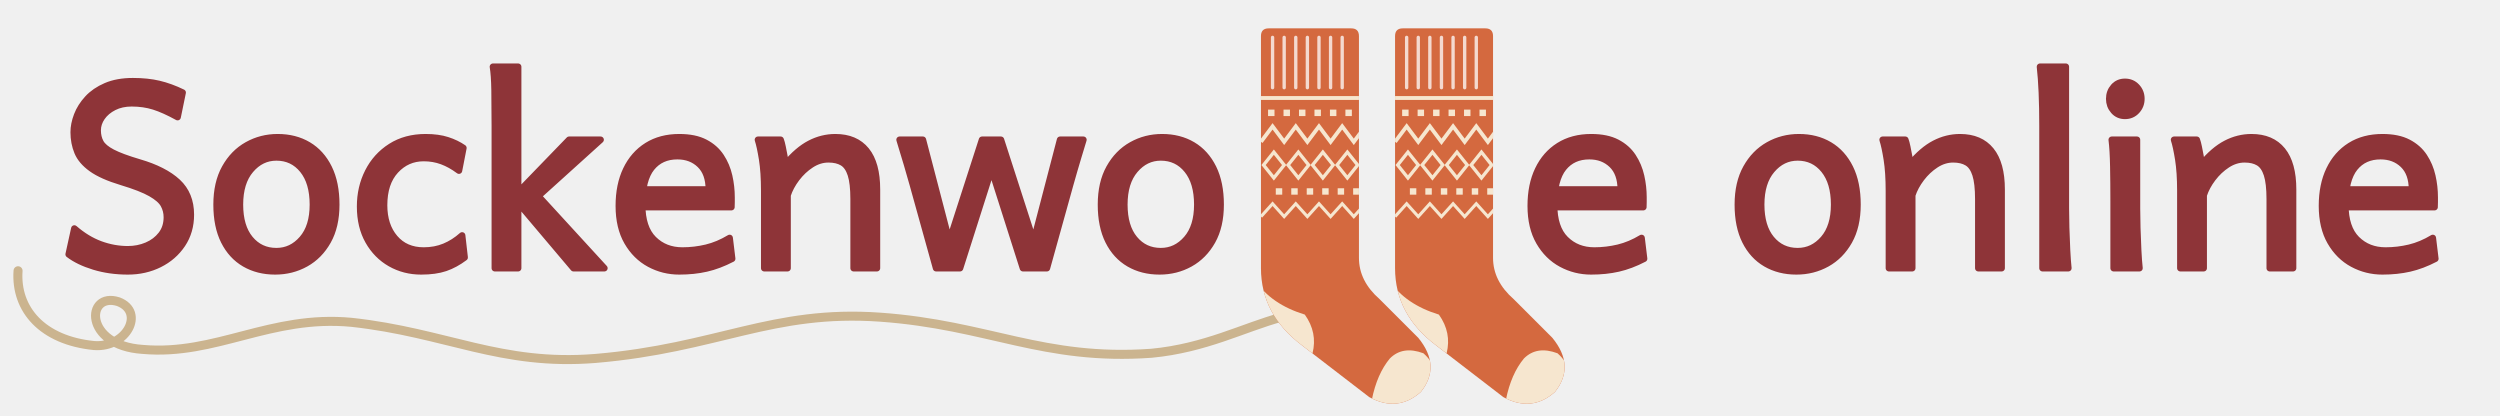
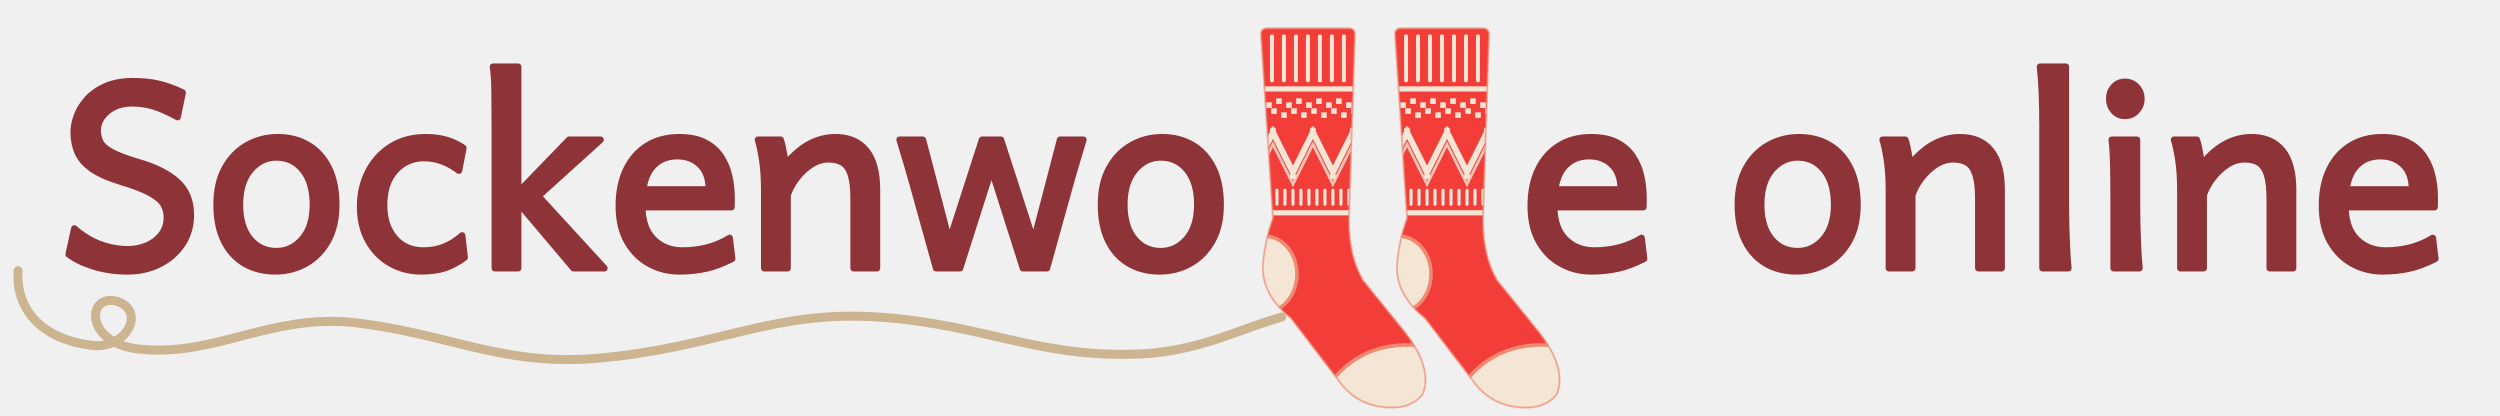
<svg xmlns="http://www.w3.org/2000/svg" viewBox="0 22 1939 322" width="1939" height="322">
  <path d="M14.0,232 C11.9,262 32.9,286 72.9,290 C98.1,292 112.8,264 91.8,256 C66.6,248 64.5,290 110.7,293 C167.5,298 209.6,266 272.7,272 C346.3,280 388.3,306 461.9,300 C556.6,292 598.6,262 682.7,268 C766.9,274 808.9,302 893.0,296 C935.1,292 964.5,276 994.0,268" fill="none" stroke="#cbb48f" stroke-width="7" stroke-linecap="round" stroke-linejoin="round" />
  <path d="M141.643 93.788 137.737 112.828Q127.29 107.067 119.38 104.577Q111.471 102.088 102.098 102.088Q94.286 102.088 88.33 105.114Q82.374 108.141 79.054 112.926Q75.734 117.71 75.734 123.081Q75.734 128.451 77.98 132.552Q80.226 136.653 87.158 140.266Q94.091 143.879 107.956 147.98Q127.387 153.643 137.689 163.163Q147.99 172.684 147.99 188.502Q147.99 201.586 141.35 211.497Q134.71 221.407 123.628 226.924Q112.545 232.441 99.168 232.441Q85.01 232.441 72.902 228.731Q60.795 225.02 53.276 219.259L57.67 199.242Q67.337 207.64 77.833 211.497Q88.33 215.354 99.168 215.354Q107.077 215.354 113.961 212.424Q120.845 209.495 125.141 203.929Q129.438 198.364 129.438 190.455Q129.438 185.279 126.997 180.788Q124.556 176.296 117.037 172.0Q109.519 167.704 94.286 163.114Q79.054 158.525 71.047 152.764Q63.04 147.003 60.111 139.924Q57.182 132.845 57.182 124.545Q57.182 118.296 59.818 111.412Q62.455 104.529 67.971 98.524Q73.488 92.519 82.227 88.759Q90.966 85.0 103.074 85.0Q114.401 85.0 123.286 87.099Q132.172 89.199 141.643 93.788Z M168.007 180.69Q168.007 163.896 174.5 152.227Q180.993 140.559 191.783 134.505Q202.572 128.451 215.364 128.451Q228.838 128.451 239.042 134.505Q249.246 140.559 255.007 152.227Q260.768 163.896 260.768 180.69Q260.768 197.485 254.274 209.007Q247.781 220.529 237.04 226.485Q226.3 232.441 213.411 232.441Q200.034 232.441 189.781 226.485Q179.529 220.529 173.768 209.007Q168.007 197.485 168.007 180.69ZM186.071 180.69Q186.071 197.778 193.931 207.298Q201.791 216.818 214.387 216.818Q226.202 216.818 234.453 207.298Q242.704 197.778 242.704 180.69Q242.704 163.505 234.843 153.79Q226.983 144.074 214.387 144.074Q202.572 144.074 194.322 153.79Q186.071 163.505 186.071 180.69Z M358.411 204.613 360.364 221.7Q352.943 227.266 345.327 229.854Q337.71 232.441 326.677 232.441Q313.593 232.441 302.852 226.338Q292.111 220.236 285.715 208.958Q279.32 197.68 279.32 182.155Q279.32 167.411 285.52 155.205Q291.721 143.0 303.145 135.726Q314.569 128.451 330.094 128.451Q339.859 128.451 346.938 130.746Q354.017 133.04 359.387 136.751L355.97 154.327Q349.428 149.444 342.788 147.003Q336.148 144.562 328.63 144.562Q315.643 144.562 306.758 154.229Q297.872 163.896 297.872 181.178Q297.872 196.899 306.172 206.614Q314.471 216.33 328.63 216.33Q337.418 216.33 344.741 213.303Q352.064 210.276 358.411 204.613Z M401.862 230.0H383.798Q383.798 218.185 383.798 204.857Q383.798 191.529 383.798 178.249Q383.798 164.97 383.798 153.204Q383.798 141.438 383.798 132.65Q383.798 123.862 383.798 119.663Q383.798 103.943 383.603 91.981Q383.407 80.02 382.333 73.771H401.862ZM441.407 130.404H465.818L412.212 178.835L396.98 176.296ZM399.421 176.296 409.673 165.556 468.747 230.0H444.825Z M567.269 182.643H494.623V168.973H549.791Q549.791 156.377 542.907 149.737Q536.024 143.098 525.38 143.098Q512.589 143.098 505.315 152.178Q498.04 161.259 498.04 180.69Q498.04 198.754 506.877 207.542Q515.714 216.33 529.286 216.33Q538.758 216.33 547.887 214.133Q557.017 211.936 565.902 206.566L567.855 222.677Q557.505 228.047 547.838 230.244Q538.172 232.441 526.845 232.441Q514.444 232.441 503.753 226.68Q493.061 220.919 486.519 209.593Q479.976 198.266 479.976 181.667Q479.976 165.458 485.689 153.545Q491.401 141.633 501.897 135.042Q512.394 128.451 526.845 128.451Q538.953 128.451 546.813 132.552Q554.673 136.653 559.165 143.488Q563.657 150.323 565.512 158.574Q567.367 166.825 567.367 175.027Q567.367 176.296 567.367 178.786Q567.367 181.276 567.269 182.643Z M680.145 230.0H662.081Q662.081 230.0 662.081 225.801Q662.081 221.603 662.081 214.963Q662.081 208.323 662.081 200.902Q662.081 193.481 662.081 186.891Q662.081 180.3 662.081 176.296Q662.081 164.091 659.933 157.402Q657.785 150.714 653.488 148.126Q649.192 145.539 642.552 145.539Q635.522 145.539 629.077 149.737Q622.633 153.936 617.8 160.332Q612.966 166.727 610.818 173.367V230.0H592.754Q592.754 230.0 592.754 225.655Q592.754 221.31 592.754 214.377Q592.754 207.444 592.754 199.291Q592.754 191.138 592.754 183.375Q592.754 175.613 592.754 169.949Q592.754 155.596 591.143 145.539Q589.532 135.481 587.872 130.404H605.448Q606.229 132.455 606.961 136.067Q607.694 139.68 608.377 143.391Q609.061 147.101 609.354 149.444Q618.63 138.313 628.101 133.382Q637.572 128.451 647.923 128.451Q663.545 128.451 671.845 138.655Q680.145 148.859 680.145 168.973Q680.145 173.855 680.145 181.423Q680.145 188.99 680.145 197.387Q680.145 205.785 680.145 213.205Q680.145 220.626 680.145 225.313Q680.145 230.0 680.145 230.0Z M761.677 130.404H776.323L801.71 209.007L822.215 130.404H840.279Q838.034 137.825 836.325 143.439Q834.616 149.054 833.152 154.131Q831.687 159.209 830.027 165.067L811.963 230.0H793.411L769.0 153.35L744.589 230.0H726.037L707.973 165.067Q705.825 157.256 703.481 149.444Q701.138 141.633 697.721 130.404H715.785L736.29 209.007Z M853.949 180.69Q853.949 163.896 860.443 152.227Q866.936 140.559 877.726 134.505Q888.515 128.451 901.306 128.451Q914.781 128.451 924.985 134.505Q935.189 140.559 940.949 152.227Q946.71 163.896 946.71 180.69Q946.71 197.485 940.217 209.007Q933.724 220.529 922.983 226.485Q912.242 232.441 899.354 232.441Q885.976 232.441 875.724 226.485Q865.471 220.529 859.71 209.007Q853.949 197.485 853.949 180.69ZM872.013 180.69Q872.013 197.778 879.874 207.298Q887.734 216.818 900.33 216.818Q912.145 216.818 920.396 207.298Q928.646 197.778 928.646 180.69Q928.646 163.505 920.786 153.79Q912.926 144.074 900.33 144.074Q888.515 144.074 880.264 153.79Q872.013 163.505 872.013 180.69Z" fill="#8e3438" stroke="#8e3438" stroke-width="5.08" stroke-linejoin="round" />
-   <g transform="translate(978.0,44.0)">
+   <g transform="translate(953.2,31.6) scale(1.55)">
    <clipPath id="a">
-       <path d="M0,6 Q0,0 6,0 H70 Q76,0 76,6 V178 Q76,196 92,210 L122,240 Q140,262 124,282 Q106,298 84,286 L32,246 Q0,222 0,186 Z" />
+       <path d="M16,11 Q16,8 19,8 H60 Q63,8 63,11 L60,104 Q60,122 67,134 L88,160 Q102,178 97,191 Q90,200 74,197 Q64,195 57,187 L31,153 Q16,141 17,126 Q18,114 22,103 Z" />
    </clipPath>
-     <path d="M0,6 Q0,0 6,0 H70 Q76,0 76,6 V178 Q76,196 92,210 L122,240 Q140,262 124,282 Q106,298 84,286 L32,246 Q0,222 0,186 Z" fill="#d4693f" />
+     <path d="M16,11 Q16,8 19,8 H60 Q63,8 63,11 L60,104 Q60,122 67,134 L88,160 Q102,178 97,191 Q90,200 74,197 Q64,195 57,187 L31,153 Q16,141 17,126 Q18,114 22,103 Z" fill="#f23d39" />
    <g clip-path="url(#a)">
-       <line x1="9" y1="7" x2="9" y2="46" stroke="#ffffff" stroke-opacity=".75" stroke-width="2.6" stroke-linecap="round" />
-       <line x1="18" y1="7" x2="18" y2="46" stroke="#ffffff" stroke-opacity=".75" stroke-width="2.6" stroke-linecap="round" />
-       <line x1="27" y1="7" x2="27" y2="46" stroke="#ffffff" stroke-opacity=".75" stroke-width="2.6" stroke-linecap="round" />
-       <line x1="36" y1="7" x2="36" y2="46" stroke="#ffffff" stroke-opacity=".75" stroke-width="2.6" stroke-linecap="round" />
-       <line x1="45" y1="7" x2="45" y2="46" stroke="#ffffff" stroke-opacity=".75" stroke-width="2.6" stroke-linecap="round" />
-       <line x1="54" y1="7" x2="54" y2="46" stroke="#ffffff" stroke-opacity=".75" stroke-width="2.6" stroke-linecap="round" />
-       <line x1="63" y1="7" x2="63" y2="46" stroke="#ffffff" stroke-opacity=".75" stroke-width="2.6" stroke-linecap="round" />
-       <line x1="0" y1="54" x2="76" y2="54" stroke="#f6e6cf" stroke-width="3" />
-       <rect x="5.5" y="63" width="5" height="5" fill="#f6e6cf" />
-       <rect x="17.5" y="63" width="5" height="5" fill="#f6e6cf" />
-       <rect x="29.5" y="63" width="5" height="5" fill="#f6e6cf" />
-       <rect x="41.5" y="63" width="5" height="5" fill="#f6e6cf" />
-       <rect x="53.5" y="63" width="5" height="5" fill="#f6e6cf" />
-       <rect x="65.5" y="63" width="5" height="5" fill="#f6e6cf" />
-       <polyline points="0,88 9,76 18,88 27,76 36,88 45,76 54,88 63,76 72,88 81,76" fill="none" stroke="#f6e6cf" stroke-width="3" stroke-linejoin="miter" />
-       <path d="M10,96 l8,10 l-8,10 l-8,-10 Z" fill="none" stroke="#f6e6cf" stroke-width="2.6" />
-       <path d="M29,96 l8,10 l-8,10 l-8,-10 Z" fill="none" stroke="#f6e6cf" stroke-width="2.6" />
-       <path d="M48,96 l8,10 l-8,10 l-8,-10 Z" fill="none" stroke="#f6e6cf" stroke-width="2.6" />
-       <path d="M67,96 l8,10 l-8,10 l-8,-10 Z" fill="none" stroke="#f6e6cf" stroke-width="2.6" />
-       <rect x="11.5" y="124" width="5" height="5" fill="#f6e6cf" />
-       <rect x="23.5" y="124" width="5" height="5" fill="#f6e6cf" />
-       <rect x="35.5" y="124" width="5" height="5" fill="#f6e6cf" />
-       <rect x="47.5" y="124" width="5" height="5" fill="#f6e6cf" />
-       <rect x="59.5" y="124" width="5" height="5" fill="#f6e6cf" />
-       <rect x="71.5" y="124" width="5" height="5" fill="#f6e6cf" />
-       <polyline points="0,146 9,136 18,146 27,136 36,146 45,136 54,146 63,136 72,146 81,136" fill="none" stroke="#f6e6cf" stroke-width="2.4" />
-       <path d="M-4,196 Q8,214 34,222 Q44,236 40,252 L30,262 Q-4,236 -4,206 Z" fill="#f6e6cf" />
-       <path d="M100,256 Q110,246 126,252 Q142,266 128,284 Q110,300 86,288 Q90,268 100,256 Z" fill="#f6e6cf" />
+       <line x1="21.5" y1="12" x2="21.5" y2="34" stroke="#f4e5d4" stroke-width="2" stroke-linecap="round" />
+       <line x1="27.5" y1="12" x2="27.5" y2="34" stroke="#f4e5d4" stroke-width="2" stroke-linecap="round" />
+       <line x1="33.5" y1="12" x2="33.5" y2="34" stroke="#f4e5d4" stroke-width="2" stroke-linecap="round" />
+       <line x1="39.5" y1="12" x2="39.5" y2="34" stroke="#f4e5d4" stroke-width="2" stroke-linecap="round" />
+       <line x1="45.5" y1="12" x2="45.5" y2="34" stroke="#f4e5d4" stroke-width="2" stroke-linecap="round" />
+       <line x1="51.5" y1="12" x2="51.5" y2="34" stroke="#f4e5d4" stroke-width="2" stroke-linecap="round" />
+       <line x1="57.5" y1="12" x2="57.5" y2="34" stroke="#f4e5d4" stroke-width="2" stroke-linecap="round" />
+       <rect x="10" y="37" width="60" height="2.6" fill="#f4e5d4" />
+       <rect x="18.6" y="45" width="2.8" height="2.8" fill="#f4e5d4" />
+       <rect x="21.1" y="48" width="2.8" height="2.8" fill="#f4e5d4" />
+       <rect x="23.6" y="43" width="2.8" height="2.8" fill="#f4e5d4" />
+       <rect x="26.1" y="50" width="2.8" height="2.8" fill="#f4e5d4" />
+       <rect x="28.6" y="45" width="2.8" height="2.8" fill="#f4e5d4" />
+       <rect x="31.1" y="48" width="2.8" height="2.8" fill="#f4e5d4" />
+       <rect x="33.6" y="43" width="2.8" height="2.8" fill="#f4e5d4" />
+       <rect x="36.1" y="50" width="2.8" height="2.8" fill="#f4e5d4" />
+       <rect x="38.6" y="45" width="2.8" height="2.8" fill="#f4e5d4" />
+       <rect x="41.1" y="48" width="2.8" height="2.8" fill="#f4e5d4" />
+       <rect x="43.6" y="43" width="2.8" height="2.8" fill="#f4e5d4" />
+       <rect x="46.1" y="50" width="2.8" height="2.8" fill="#f4e5d4" />
+       <rect x="48.6" y="45" width="2.8" height="2.8" fill="#f4e5d4" />
+       <rect x="51.1" y="48" width="2.8" height="2.8" fill="#f4e5d4" />
+       <rect x="53.6" y="43" width="2.8" height="2.8" fill="#f4e5d4" />
+       <rect x="56.1" y="50" width="2.8" height="2.8" fill="#f4e5d4" />
+       <rect x="58.6" y="45" width="2.8" height="2.8" fill="#f4e5d4" />
+       <rect x="61.1" y="48" width="2.8" height="2.8" fill="#f4e5d4" />
+       <polyline points="12,80 22,60 32,80 42,60 52,80 62,60 72,80" fill="none" stroke="#f4e5d4" stroke-width="3" stroke-linejoin="miter" />
+       <polyline points="12,86 22,66 32,86 42,66 52,86 62,66 72,86" fill="none" stroke="#f4e5d4" stroke-width="1.4" stroke-opacity=".8" />
+       <circle cx="22" cy="59" r="1.6" fill="#f4e5d4" />
+       <circle cx="42" cy="59" r="1.6" fill="#f4e5d4" />
+       <circle cx="62" cy="59" r="1.6" fill="#f4e5d4" />
+       <circle cx="32" cy="82" r="1.6" fill="#f4e5d4" />
+       <circle cx="52" cy="82" r="1.6" fill="#f4e5d4" />
+       <line x1="20" y1="89" x2="20" y2="96" stroke="#f4e5d4" stroke-width="1.6" stroke-linecap="round" />
+       <line x1="24" y1="89" x2="24" y2="96" stroke="#f4e5d4" stroke-width="1.6" stroke-linecap="round" />
+       <line x1="28" y1="89" x2="28" y2="96" stroke="#f4e5d4" stroke-width="1.6" stroke-linecap="round" />
+       <line x1="32" y1="89" x2="32" y2="96" stroke="#f4e5d4" stroke-width="1.6" stroke-linecap="round" />
+       <line x1="36" y1="89" x2="36" y2="96" stroke="#f4e5d4" stroke-width="1.6" stroke-linecap="round" />
+       <line x1="40" y1="89" x2="40" y2="96" stroke="#f4e5d4" stroke-width="1.6" stroke-linecap="round" />
+       <line x1="44" y1="89" x2="44" y2="96" stroke="#f4e5d4" stroke-width="1.6" stroke-linecap="round" />
+       <line x1="48" y1="89" x2="48" y2="96" stroke="#f4e5d4" stroke-width="1.6" stroke-linecap="round" />
+       <line x1="52" y1="89" x2="52" y2="96" stroke="#f4e5d4" stroke-width="1.6" stroke-linecap="round" />
+       <line x1="56" y1="89" x2="56" y2="96" stroke="#f4e5d4" stroke-width="1.6" stroke-linecap="round" />
+       <line x1="60" y1="89" x2="60" y2="96" stroke="#f4e5d4" stroke-width="1.6" stroke-linecap="round" />
+       <rect x="10" y="99" width="60" height="2.6" fill="#f4e5d4" />
+       <ellipse cx="18" cy="131" rx="16" ry="19" fill="#f4e5d4" stroke="#ef8a72" stroke-width="1.8" />
+       <path d="M48,200 L51,185 Q68,163 99,167 L114,200 Z" fill="#f4e5d4" stroke="#ef8a72" stroke-width="1.8" />
    </g>
+     <path d="M16,11 Q16,8 19,8 H60 Q63,8 63,11 L60,104 Q60,122 67,134 L88,160 Q102,178 97,191 Q90,200 74,197 Q64,195 57,187 L31,153 Q16,141 17,126 Q18,114 22,103 Z" fill="none" stroke="#ef8a72" stroke-width="1" stroke-opacity=".6" />
  </g>
-   <g transform="translate(1082.0,44.0)">
+   <g transform="translate(1057.2,31.6) scale(1.55)">
    <clipPath id="b">
-       <path d="M0,6 Q0,0 6,0 H70 Q76,0 76,6 V178 Q76,196 92,210 L122,240 Q140,262 124,282 Q106,298 84,286 L32,246 Q0,222 0,186 Z" />
+       <path d="M16,11 Q16,8 19,8 H60 Q63,8 63,11 L60,104 Q60,122 67,134 L88,160 Q102,178 97,191 Q90,200 74,197 Q64,195 57,187 L31,153 Q16,141 17,126 Q18,114 22,103 Z" />
    </clipPath>
-     <path d="M0,6 Q0,0 6,0 H70 Q76,0 76,6 V178 Q76,196 92,210 L122,240 Q140,262 124,282 Q106,298 84,286 L32,246 Q0,222 0,186 Z" fill="#d4693f" />
+     <path d="M16,11 Q16,8 19,8 H60 Q63,8 63,11 L60,104 Q60,122 67,134 L88,160 Q102,178 97,191 Q90,200 74,197 Q64,195 57,187 L31,153 Q16,141 17,126 Q18,114 22,103 Z" fill="#f23d39" />
    <g clip-path="url(#b)">
-       <line x1="9" y1="7" x2="9" y2="46" stroke="#ffffff" stroke-opacity=".75" stroke-width="2.6" stroke-linecap="round" />
-       <line x1="18" y1="7" x2="18" y2="46" stroke="#ffffff" stroke-opacity=".75" stroke-width="2.6" stroke-linecap="round" />
-       <line x1="27" y1="7" x2="27" y2="46" stroke="#ffffff" stroke-opacity=".75" stroke-width="2.6" stroke-linecap="round" />
-       <line x1="36" y1="7" x2="36" y2="46" stroke="#ffffff" stroke-opacity=".75" stroke-width="2.6" stroke-linecap="round" />
-       <line x1="45" y1="7" x2="45" y2="46" stroke="#ffffff" stroke-opacity=".75" stroke-width="2.6" stroke-linecap="round" />
-       <line x1="54" y1="7" x2="54" y2="46" stroke="#ffffff" stroke-opacity=".75" stroke-width="2.6" stroke-linecap="round" />
-       <line x1="63" y1="7" x2="63" y2="46" stroke="#ffffff" stroke-opacity=".75" stroke-width="2.6" stroke-linecap="round" />
-       <line x1="0" y1="54" x2="76" y2="54" stroke="#f6e6cf" stroke-width="3" />
-       <rect x="5.5" y="63" width="5" height="5" fill="#f6e6cf" />
-       <rect x="17.5" y="63" width="5" height="5" fill="#f6e6cf" />
-       <rect x="29.5" y="63" width="5" height="5" fill="#f6e6cf" />
-       <rect x="41.5" y="63" width="5" height="5" fill="#f6e6cf" />
-       <rect x="53.5" y="63" width="5" height="5" fill="#f6e6cf" />
-       <rect x="65.5" y="63" width="5" height="5" fill="#f6e6cf" />
-       <polyline points="0,88 9,76 18,88 27,76 36,88 45,76 54,88 63,76 72,88 81,76" fill="none" stroke="#f6e6cf" stroke-width="3" stroke-linejoin="miter" />
-       <path d="M10,96 l8,10 l-8,10 l-8,-10 Z" fill="none" stroke="#f6e6cf" stroke-width="2.6" />
-       <path d="M29,96 l8,10 l-8,10 l-8,-10 Z" fill="none" stroke="#f6e6cf" stroke-width="2.6" />
-       <path d="M48,96 l8,10 l-8,10 l-8,-10 Z" fill="none" stroke="#f6e6cf" stroke-width="2.6" />
-       <path d="M67,96 l8,10 l-8,10 l-8,-10 Z" fill="none" stroke="#f6e6cf" stroke-width="2.6" />
-       <rect x="11.5" y="124" width="5" height="5" fill="#f6e6cf" />
-       <rect x="23.5" y="124" width="5" height="5" fill="#f6e6cf" />
-       <rect x="35.5" y="124" width="5" height="5" fill="#f6e6cf" />
-       <rect x="47.5" y="124" width="5" height="5" fill="#f6e6cf" />
-       <rect x="59.5" y="124" width="5" height="5" fill="#f6e6cf" />
-       <rect x="71.5" y="124" width="5" height="5" fill="#f6e6cf" />
-       <polyline points="0,146 9,136 18,146 27,136 36,146 45,136 54,146 63,136 72,146 81,136" fill="none" stroke="#f6e6cf" stroke-width="2.4" />
-       <path d="M-4,196 Q8,214 34,222 Q44,236 40,252 L30,262 Q-4,236 -4,206 Z" fill="#f6e6cf" />
-       <path d="M100,256 Q110,246 126,252 Q142,266 128,284 Q110,300 86,288 Q90,268 100,256 Z" fill="#f6e6cf" />
+       <line x1="21.5" y1="12" x2="21.5" y2="34" stroke="#f4e5d4" stroke-width="2" stroke-linecap="round" />
+       <line x1="27.5" y1="12" x2="27.5" y2="34" stroke="#f4e5d4" stroke-width="2" stroke-linecap="round" />
+       <line x1="33.5" y1="12" x2="33.5" y2="34" stroke="#f4e5d4" stroke-width="2" stroke-linecap="round" />
+       <line x1="39.5" y1="12" x2="39.5" y2="34" stroke="#f4e5d4" stroke-width="2" stroke-linecap="round" />
+       <line x1="45.5" y1="12" x2="45.5" y2="34" stroke="#f4e5d4" stroke-width="2" stroke-linecap="round" />
+       <line x1="51.5" y1="12" x2="51.5" y2="34" stroke="#f4e5d4" stroke-width="2" stroke-linecap="round" />
+       <line x1="57.5" y1="12" x2="57.5" y2="34" stroke="#f4e5d4" stroke-width="2" stroke-linecap="round" />
+       <rect x="10" y="37" width="60" height="2.6" fill="#f4e5d4" />
+       <rect x="18.6" y="45" width="2.8" height="2.8" fill="#f4e5d4" />
+       <rect x="21.1" y="48" width="2.8" height="2.8" fill="#f4e5d4" />
+       <rect x="23.6" y="43" width="2.8" height="2.8" fill="#f4e5d4" />
+       <rect x="26.1" y="50" width="2.8" height="2.8" fill="#f4e5d4" />
+       <rect x="28.6" y="45" width="2.8" height="2.8" fill="#f4e5d4" />
+       <rect x="31.1" y="48" width="2.8" height="2.8" fill="#f4e5d4" />
+       <rect x="33.6" y="43" width="2.8" height="2.8" fill="#f4e5d4" />
+       <rect x="36.1" y="50" width="2.8" height="2.8" fill="#f4e5d4" />
+       <rect x="38.6" y="45" width="2.8" height="2.8" fill="#f4e5d4" />
+       <rect x="41.1" y="48" width="2.8" height="2.8" fill="#f4e5d4" />
+       <rect x="43.6" y="43" width="2.8" height="2.8" fill="#f4e5d4" />
+       <rect x="46.1" y="50" width="2.8" height="2.8" fill="#f4e5d4" />
+       <rect x="48.6" y="45" width="2.8" height="2.8" fill="#f4e5d4" />
+       <rect x="51.1" y="48" width="2.8" height="2.8" fill="#f4e5d4" />
+       <rect x="53.6" y="43" width="2.8" height="2.8" fill="#f4e5d4" />
+       <rect x="56.1" y="50" width="2.8" height="2.8" fill="#f4e5d4" />
+       <rect x="58.6" y="45" width="2.8" height="2.8" fill="#f4e5d4" />
+       <rect x="61.1" y="48" width="2.8" height="2.8" fill="#f4e5d4" />
+       <polyline points="12,80 22,60 32,80 42,60 52,80 62,60 72,80" fill="none" stroke="#f4e5d4" stroke-width="3" stroke-linejoin="miter" />
+       <polyline points="12,86 22,66 32,86 42,66 52,86 62,66 72,86" fill="none" stroke="#f4e5d4" stroke-width="1.4" stroke-opacity=".8" />
+       <circle cx="22" cy="59" r="1.6" fill="#f4e5d4" />
+       <circle cx="42" cy="59" r="1.6" fill="#f4e5d4" />
+       <circle cx="62" cy="59" r="1.6" fill="#f4e5d4" />
+       <circle cx="32" cy="82" r="1.6" fill="#f4e5d4" />
+       <circle cx="52" cy="82" r="1.6" fill="#f4e5d4" />
+       <line x1="20" y1="89" x2="20" y2="96" stroke="#f4e5d4" stroke-width="1.6" stroke-linecap="round" />
+       <line x1="24" y1="89" x2="24" y2="96" stroke="#f4e5d4" stroke-width="1.6" stroke-linecap="round" />
+       <line x1="28" y1="89" x2="28" y2="96" stroke="#f4e5d4" stroke-width="1.6" stroke-linecap="round" />
+       <line x1="32" y1="89" x2="32" y2="96" stroke="#f4e5d4" stroke-width="1.6" stroke-linecap="round" />
+       <line x1="36" y1="89" x2="36" y2="96" stroke="#f4e5d4" stroke-width="1.6" stroke-linecap="round" />
+       <line x1="40" y1="89" x2="40" y2="96" stroke="#f4e5d4" stroke-width="1.6" stroke-linecap="round" />
+       <line x1="44" y1="89" x2="44" y2="96" stroke="#f4e5d4" stroke-width="1.6" stroke-linecap="round" />
+       <line x1="48" y1="89" x2="48" y2="96" stroke="#f4e5d4" stroke-width="1.6" stroke-linecap="round" />
+       <line x1="52" y1="89" x2="52" y2="96" stroke="#f4e5d4" stroke-width="1.6" stroke-linecap="round" />
+       <line x1="56" y1="89" x2="56" y2="96" stroke="#f4e5d4" stroke-width="1.6" stroke-linecap="round" />
+       <line x1="60" y1="89" x2="60" y2="96" stroke="#f4e5d4" stroke-width="1.6" stroke-linecap="round" />
+       <rect x="10" y="99" width="60" height="2.6" fill="#f4e5d4" />
+       <ellipse cx="18" cy="131" rx="16" ry="19" fill="#f4e5d4" stroke="#ef8a72" stroke-width="1.8" />
+       <path d="M48,200 L51,185 Q68,163 99,167 L114,200 Z" fill="#f4e5d4" stroke="#ef8a72" stroke-width="1.8" />
    </g>
+     <path d="M16,11 Q16,8 19,8 H60 Q63,8 63,11 L60,104 Q60,122 67,134 L88,160 Q102,178 97,191 Q90,200 74,197 Q64,195 57,187 L31,153 Q16,141 17,126 Q18,114 22,103 Z" fill="none" stroke="#ef8a72" stroke-width="1" stroke-opacity=".6" />
  </g>
  <path d="M1274.556 182.643H1201.909V168.973H1257.077Q1257.077 156.377 1250.194 149.737Q1243.31 143.098 1232.667 143.098Q1219.875 143.098 1212.601 152.178Q1205.327 161.259 1205.327 180.69Q1205.327 198.754 1214.163 207.542Q1223.0 216.33 1236.572 216.33Q1246.044 216.33 1255.173 214.133Q1264.303 211.936 1273.189 206.566L1275.141 222.677Q1264.791 228.047 1255.125 230.244Q1245.458 232.441 1234.131 232.441Q1221.731 232.441 1211.039 226.68Q1200.347 220.919 1193.805 209.593Q1187.263 198.266 1187.263 181.667Q1187.263 165.458 1192.975 153.545Q1198.687 141.633 1209.184 135.042Q1219.68 128.451 1234.131 128.451Q1246.239 128.451 1254.099 132.552Q1261.96 136.653 1266.451 143.488Q1270.943 150.323 1272.798 158.574Q1274.653 166.825 1274.653 175.027Q1274.653 176.296 1274.653 178.786Q1274.653 181.276 1274.556 182.643Z  M1347.886 180.69Q1347.886 163.896 1354.379 152.227Q1360.872 140.559 1371.662 134.505Q1382.451 128.451 1395.242 128.451Q1408.717 128.451 1418.921 134.505Q1429.125 140.559 1434.886 152.227Q1440.646 163.896 1440.646 180.69Q1440.646 197.485 1434.153 209.007Q1427.66 220.529 1416.919 226.485Q1406.178 232.441 1393.29 232.441Q1379.912 232.441 1369.66 226.485Q1359.407 220.529 1353.646 209.007Q1347.886 197.485 1347.886 180.69ZM1365.949 180.69Q1365.949 197.778 1373.81 207.298Q1381.67 216.818 1394.266 216.818Q1406.081 216.818 1414.332 207.298Q1422.582 197.778 1422.582 180.69Q1422.582 163.505 1414.722 153.79Q1406.862 144.074 1394.266 144.074Q1382.451 144.074 1374.2 153.79Q1365.949 163.505 1365.949 180.69Z M1552.448 230.0H1534.384Q1534.384 230.0 1534.384 225.801Q1534.384 221.603 1534.384 214.963Q1534.384 208.323 1534.384 200.902Q1534.384 193.481 1534.384 186.891Q1534.384 180.3 1534.384 176.296Q1534.384 164.091 1532.236 157.402Q1530.088 150.714 1525.791 148.126Q1521.495 145.539 1514.855 145.539Q1507.825 145.539 1501.38 149.737Q1494.936 153.936 1490.103 160.332Q1485.269 166.727 1483.121 173.367V230.0H1465.057Q1465.057 230.0 1465.057 225.655Q1465.057 221.31 1465.057 214.377Q1465.057 207.444 1465.057 199.291Q1465.057 191.138 1465.057 183.375Q1465.057 175.613 1465.057 169.949Q1465.057 155.596 1463.446 145.539Q1461.835 135.481 1460.175 130.404H1477.751Q1478.532 132.455 1479.264 136.067Q1479.997 139.68 1480.68 143.391Q1481.364 147.101 1481.657 149.444Q1490.933 138.313 1500.404 133.382Q1509.875 128.451 1520.226 128.451Q1535.848 128.451 1544.148 138.655Q1552.448 148.859 1552.448 168.973Q1552.448 173.855 1552.448 181.423Q1552.448 188.99 1552.448 197.387Q1552.448 205.785 1552.448 213.205Q1552.448 220.626 1552.448 225.313Q1552.448 230.0 1552.448 230.0Z M1602.246 73.771V183.62Q1602.246 189.869 1602.49 198.754Q1602.734 207.64 1603.173 216.135Q1603.613 224.63 1604.199 230.0H1584.182V119.663Q1584.182 91.054 1582.229 73.771Z M1637.886 130.404H1657.414Q1657.414 143.684 1657.414 156.963Q1657.414 170.242 1657.414 183.62Q1657.414 189.869 1657.658 198.803Q1657.902 207.737 1658.342 216.232Q1658.781 224.727 1659.367 230.0H1639.35Q1639.35 222.97 1639.35 213.498Q1639.35 204.027 1639.35 194.604Q1639.35 185.182 1639.35 178.249Q1639.35 163.993 1639.106 151.056Q1638.862 138.118 1637.886 130.404ZM1635.933 98.67Q1635.933 93.202 1639.35 89.345Q1642.768 85.488 1648.138 85.488Q1653.606 85.488 1657.219 89.345Q1660.832 93.202 1660.832 98.67Q1660.832 104.04 1657.219 107.946Q1653.606 111.852 1648.138 111.852Q1642.768 111.852 1639.35 107.946Q1635.933 104.04 1635.933 98.67Z M1778.492 230.0H1760.428Q1760.428 230.0 1760.428 225.801Q1760.428 221.603 1760.428 214.963Q1760.428 208.323 1760.428 200.902Q1760.428 193.481 1760.428 186.891Q1760.428 180.3 1760.428 176.296Q1760.428 164.091 1758.279 157.402Q1756.131 150.714 1751.835 148.126Q1747.539 145.539 1740.899 145.539Q1733.869 145.539 1727.424 149.737Q1720.98 153.936 1716.146 160.332Q1711.313 166.727 1709.165 173.367V230.0H1691.101Q1691.101 230.0 1691.101 225.655Q1691.101 221.31 1691.101 214.377Q1691.101 207.444 1691.101 199.291Q1691.101 191.138 1691.101 183.375Q1691.101 175.613 1691.101 169.949Q1691.101 155.596 1689.49 145.539Q1687.879 135.481 1686.219 130.404H1703.795Q1704.576 132.455 1705.308 136.067Q1706.04 139.68 1706.724 143.391Q1707.407 147.101 1707.7 149.444Q1716.976 138.313 1726.448 133.382Q1735.919 128.451 1746.269 128.451Q1761.892 128.451 1770.192 138.655Q1778.492 148.859 1778.492 168.973Q1778.492 173.855 1778.492 181.423Q1778.492 188.99 1778.492 197.387Q1778.492 205.785 1778.492 213.205Q1778.492 220.626 1778.492 225.313Q1778.492 230.0 1778.492 230.0Z M1888.242 182.643H1815.596V168.973H1870.764Q1870.764 156.377 1863.88 149.737Q1856.997 143.098 1846.354 143.098Q1833.562 143.098 1826.288 152.178Q1819.013 161.259 1819.013 180.69Q1819.013 198.754 1827.85 207.542Q1836.687 216.33 1850.259 216.33Q1859.731 216.33 1868.86 214.133Q1877.99 211.936 1886.875 206.566L1888.828 222.677Q1878.478 228.047 1868.811 230.244Q1859.145 232.441 1847.818 232.441Q1835.418 232.441 1824.726 226.68Q1814.034 220.919 1807.492 209.593Q1800.949 198.266 1800.949 181.667Q1800.949 165.458 1806.662 153.545Q1812.374 141.633 1822.87 135.042Q1833.367 128.451 1847.818 128.451Q1859.926 128.451 1867.786 132.552Q1875.646 136.653 1880.138 143.488Q1884.63 150.323 1886.485 158.574Q1888.34 166.825 1888.34 175.027Q1888.34 176.296 1888.34 178.786Q1888.34 181.276 1888.242 182.643Z" fill="#8e3438" stroke="#8e3438" stroke-width="5.08" stroke-linejoin="round" />
</svg>
